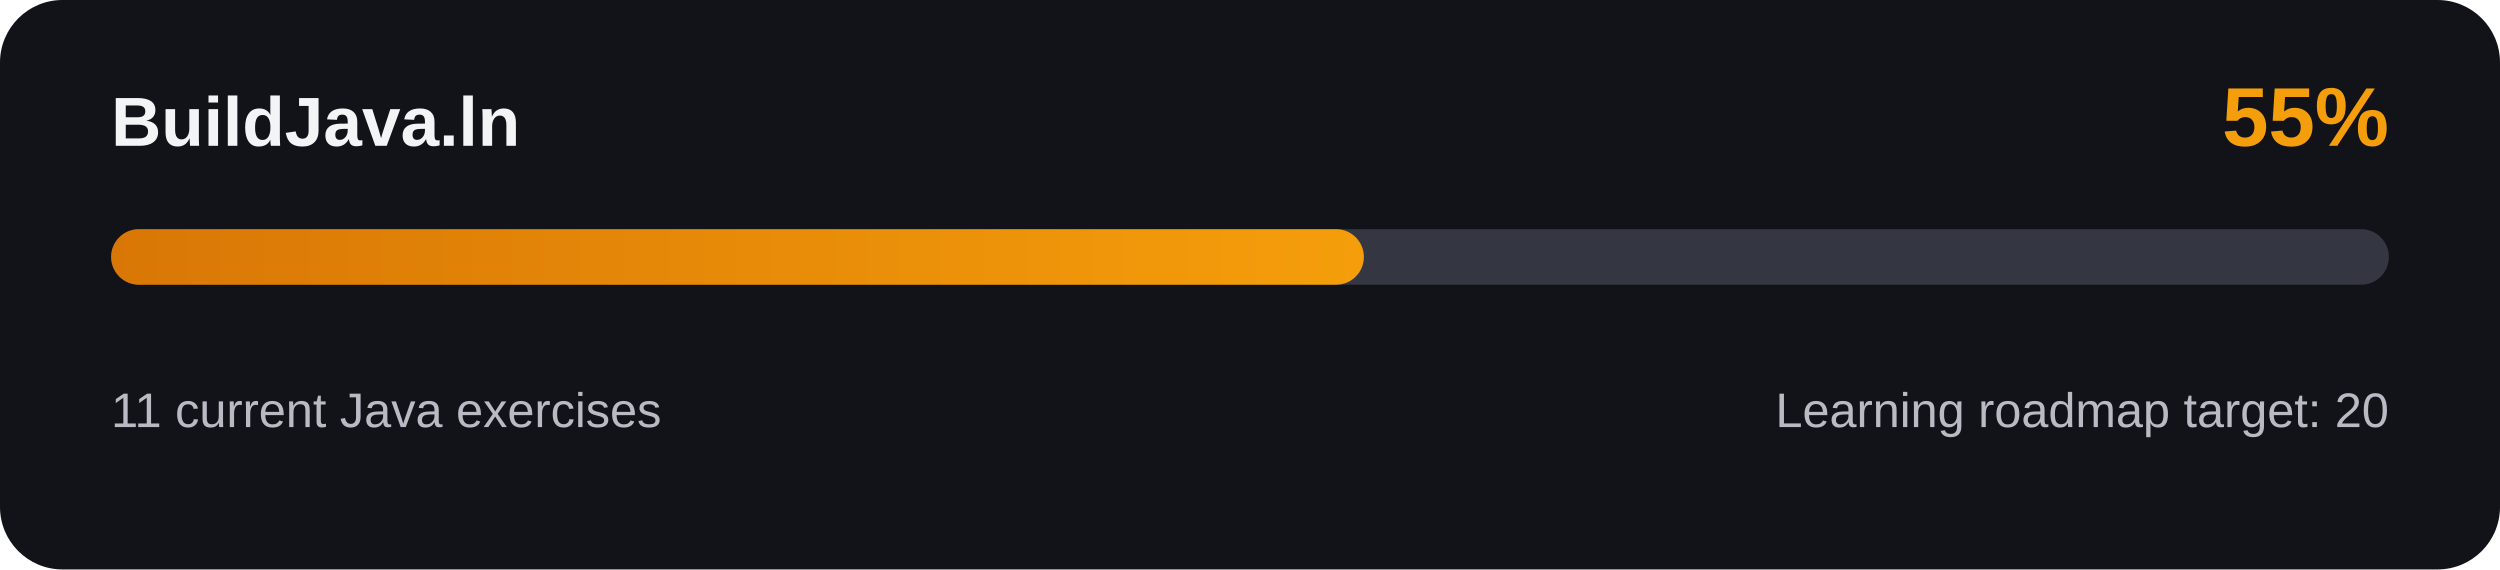
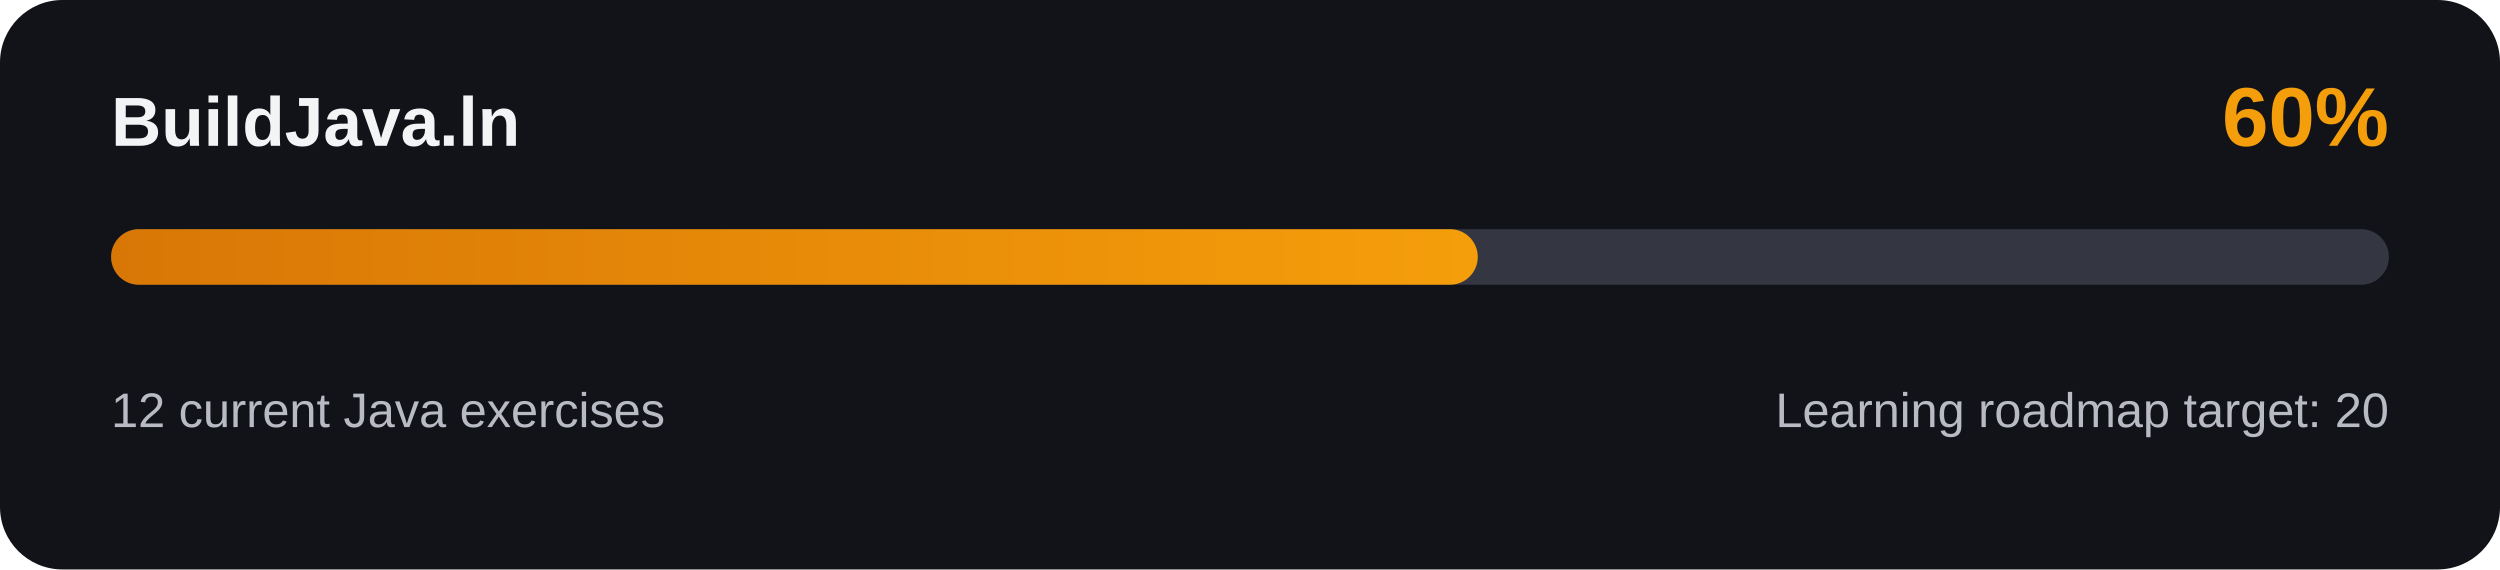
<svg xmlns="http://www.w3.org/2000/svg" width="720" height="164" viewBox="0 0 720 164" role="img" aria-labelledby="progress-title progress-description">
  <defs>
    <linearGradient id="progress-accent" x1="0" x2="1">
      <stop offset="0%" stop-color="#d97706" />
      <stop offset="100%" stop-color="#f59e0b" />
    </linearGradient>
  </defs>
  <rect width="720" height="164" rx="18" fill="#111318" />
  <text x="32" y="42" fill="#f3f4f6" font-family="Arial, sans-serif" font-size="20" font-weight="700">BuildJava.ln</text>
-   <text x="688" y="42" fill="#f59e0b" font-family="Arial, sans-serif" font-size="24" font-weight="700" text-anchor="end">55%</text>
+   <text x="688" y="42" fill="#f59e0b" font-family="Arial, sans-serif" font-size="24" font-weight="700" text-anchor="end">60%</text>
  <rect x="32" y="66" width="656" height="16" rx="8" fill="#343741" />
-   <rect x="32" y="66" width="360.8" height="16" rx="8" fill="url(#progress-accent)" />
-   <text x="32" y="123" fill="#b9bbc4" font-family="Arial, sans-serif" font-size="14">11 current Java exercises</text>
+   <rect x="32" y="66" width="393.6" height="16" rx="8" fill="url(#progress-accent)" />
+   <text x="32" y="123" fill="#b9bbc4" font-family="Arial, sans-serif" font-size="14">12 current Java exercises</text>
  <text x="688" y="123" fill="#b9bbc4" font-family="Arial, sans-serif" font-size="14" text-anchor="end">Learning roadmap target: 20</text>
</svg>
